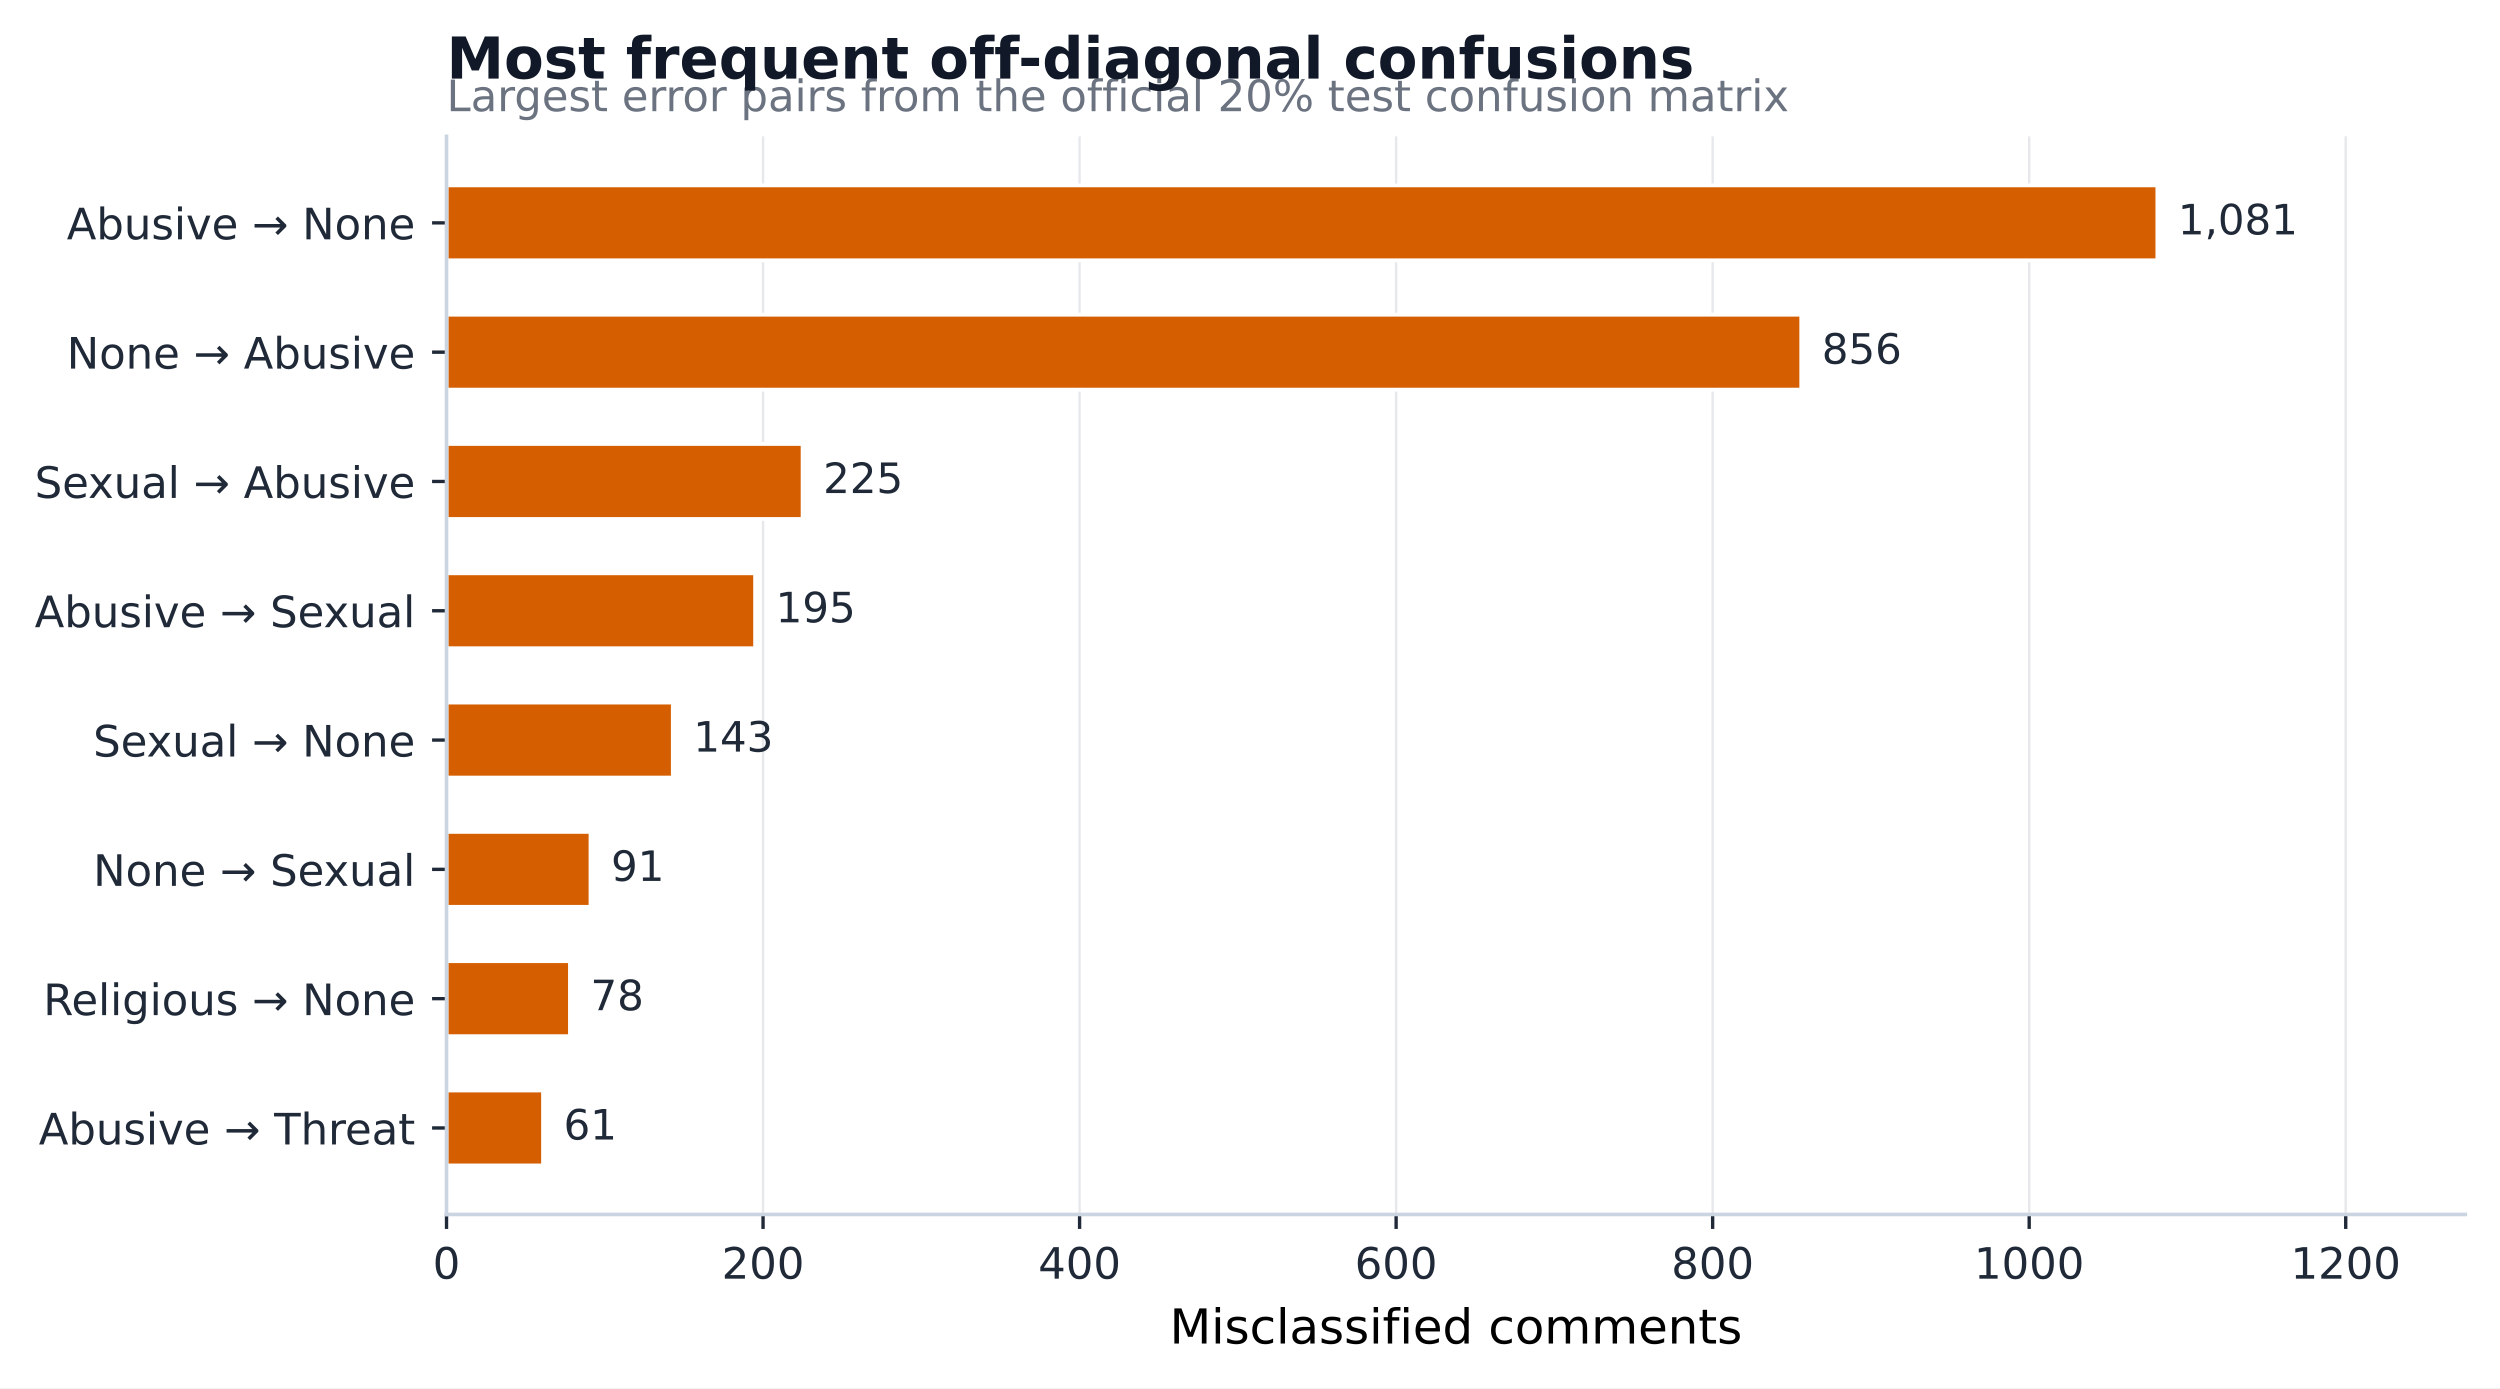
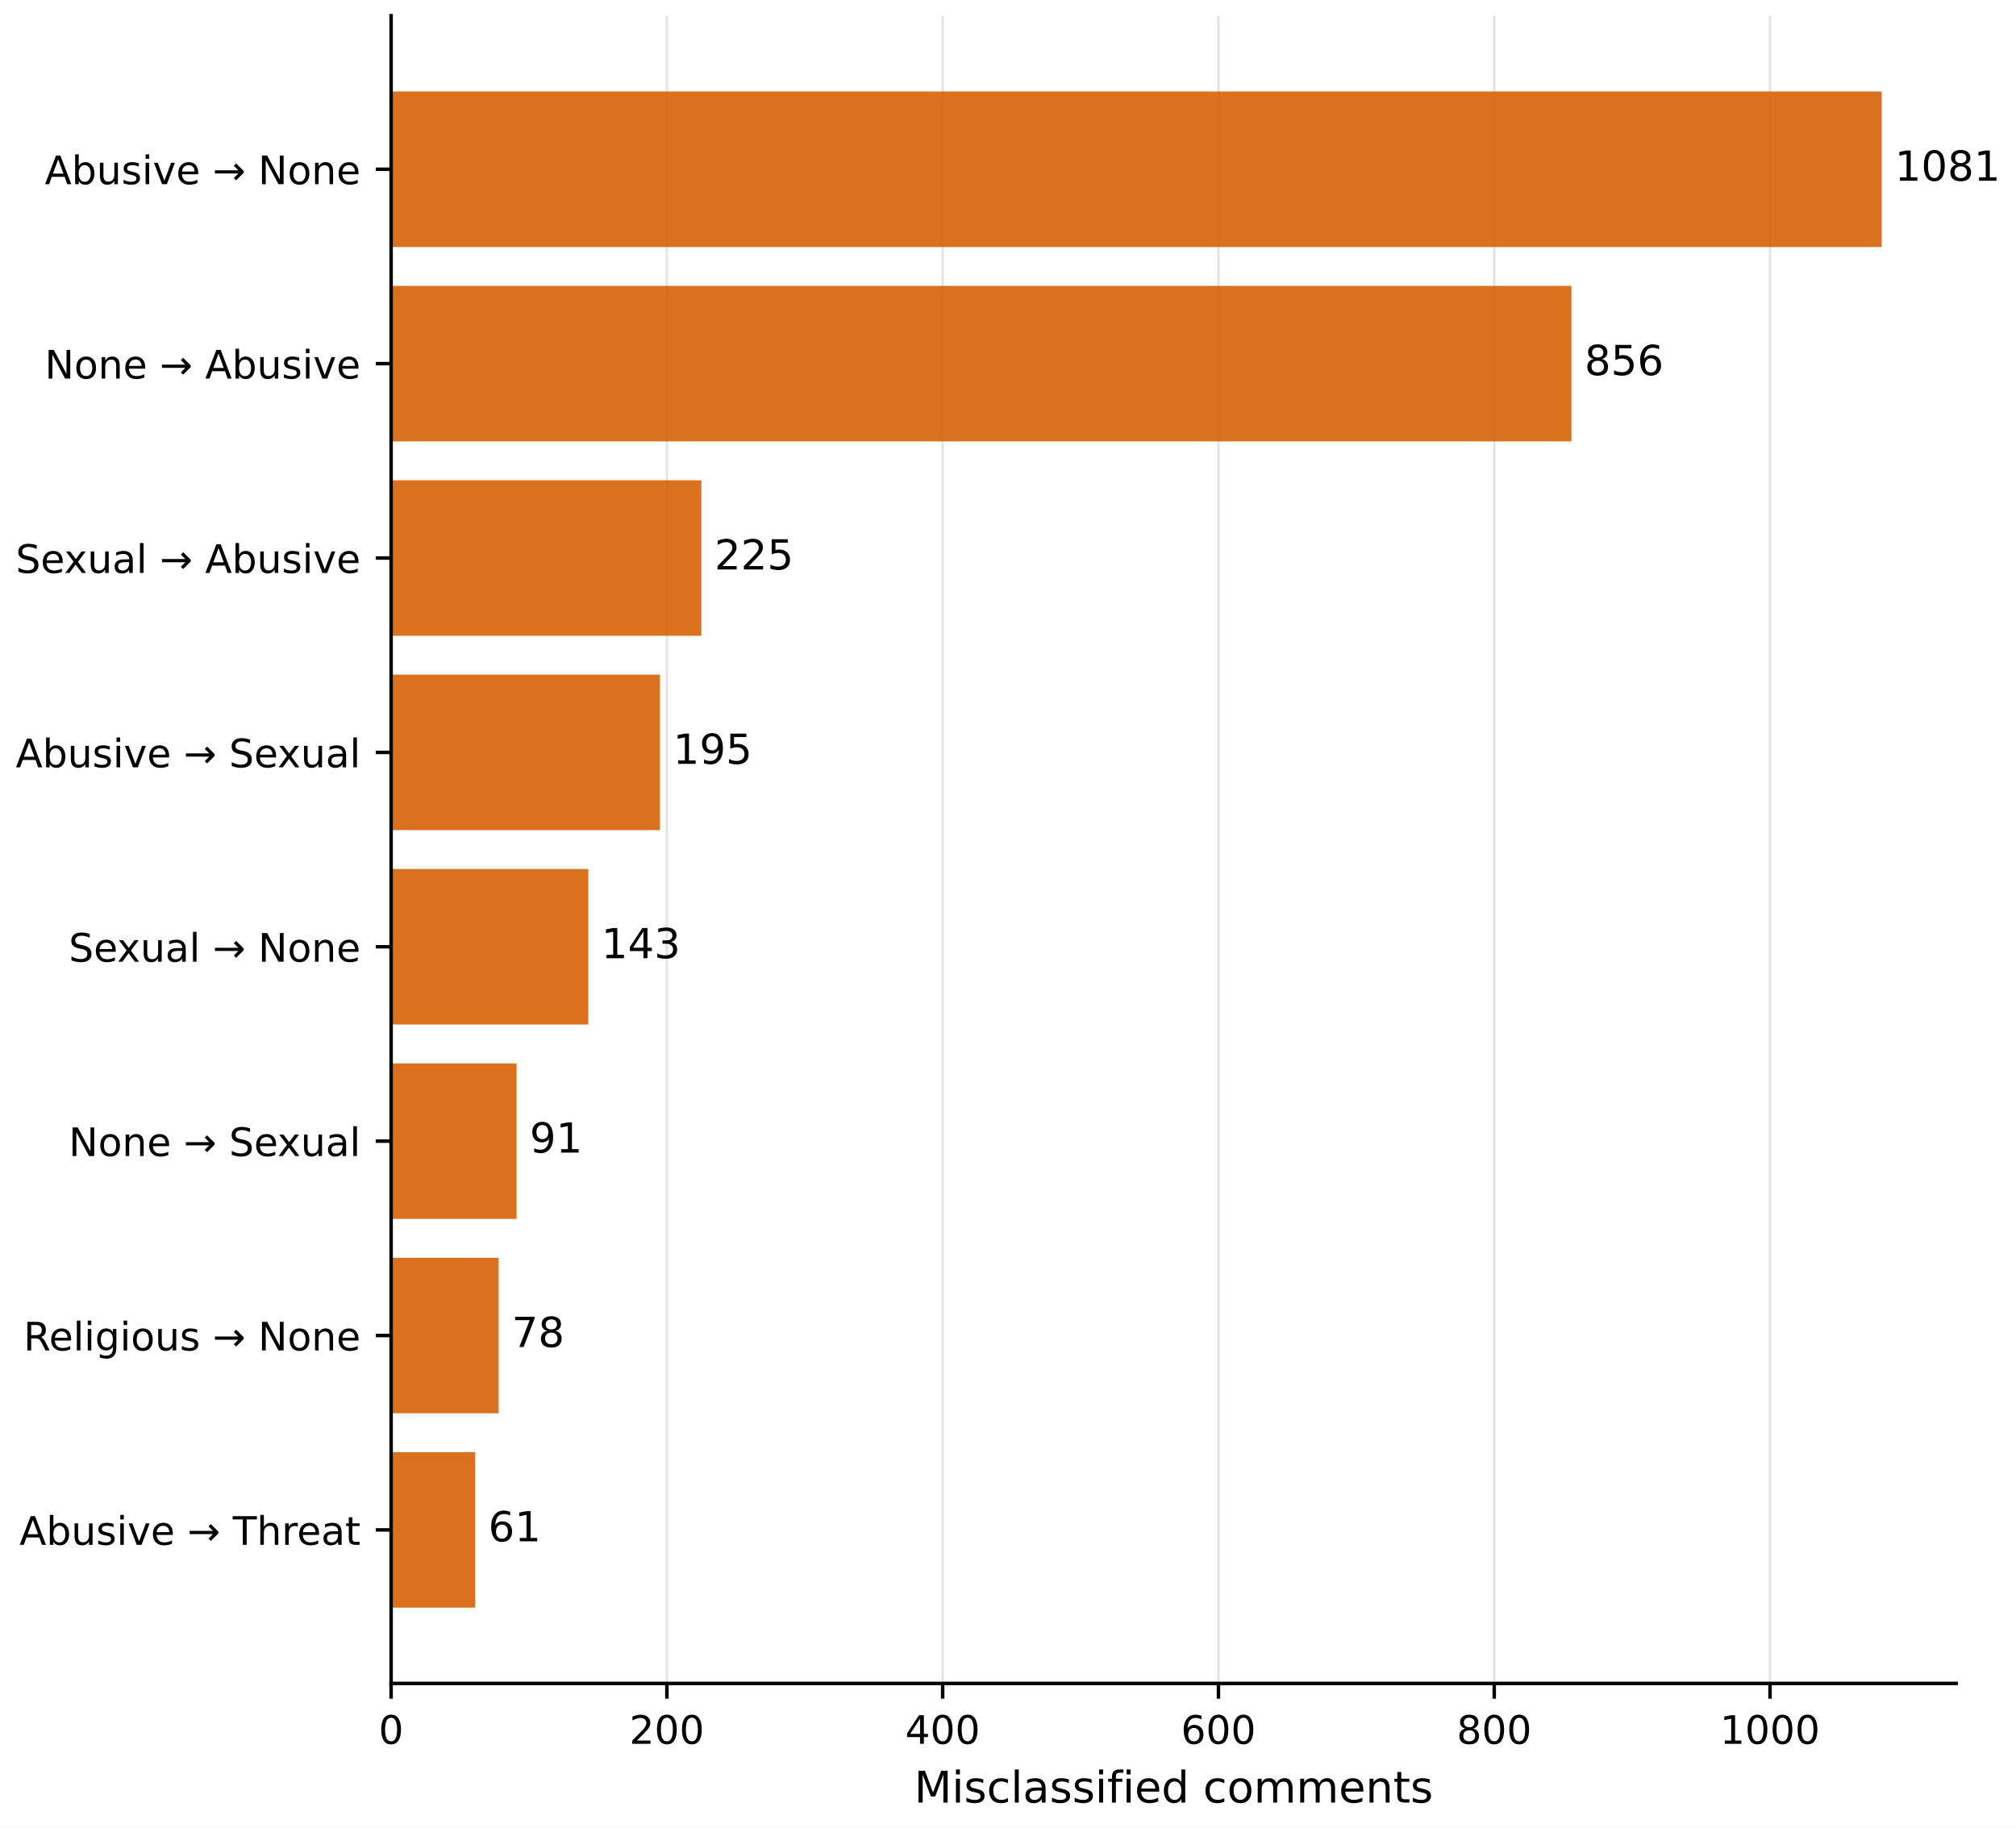
- <svg xmlns="http://www.w3.org/2000/svg" xmlns:xlink="http://www.w3.org/1999/xlink" width="519.181pt" height="288.301pt" viewBox="0 0 519.181 288.301" version="1.1">
+ <svg xmlns="http://www.w3.org/2000/svg" xmlns:xlink="http://www.w3.org/1999/xlink" width="461.999pt" height="418.8pt" viewBox="0 0 461.999 418.8" version="1.1">
  <defs>
    <style type="text/css">*{stroke-linejoin: round; stroke-linecap: butt}</style>
  </defs>
  <g id="figure_1">
    <g id="patch_1">
-       <path d="M 0 288.301  L 519.181 288.301  L 519.181 0  L 0 0  z " style="fill: #ffffff" />
+       <path d="M 0 418.8  L 461.999 418.8  L 461.999 0  L 0 0  z " style="fill: #ffffff" />
    </g>
    <g id="axes_1">
      <g id="patch_2">
-         <path d="M 92.73 252.212  L 511.981 252.212  L 511.981 28.318  L 92.73 28.318  z " style="fill: #ffffff" />
+         <path d="M 89.63 385.811  L 448.302 385.811  L 448.302 3.6  L 89.63 3.6  z " style="fill: #ffffff" />
      </g>
      <g id="matplotlib.axis_1">
        <g id="xtick_1">
          <g id="line2d_1">
-             <path d="M 92.73 252.212  L 92.73 28.318  " clip-path="url(#pebc07ed061)" style="fill: none; stroke: #d1d5db; stroke-opacity: 0.55; stroke-width: 0.5; stroke-linecap: square" />
+             <path d="M 89.63 385.811  L 89.63 3.6  " clip-path="url(#pb582133c52)" style="fill: none; stroke: #d1d5db; stroke-opacity: 0.65; stroke-width: 0.55; stroke-linecap: square" />
          </g>
          <g id="line2d_2">
            <defs>
-               <path id="ma2f15a6236" d="M 0 0  L 0 3  " style="stroke: #1f2937; stroke-width: 0.7" />
+               <path id="md6cefb40d3" d="M 0 0  L 0 3.5  " style="stroke: #000000; stroke-width: 0.8" />
            </defs>
            <g>
-               <use xlink:href="#ma2f15a6236" x="92.73" y="252.212" style="fill: #1f2937; stroke: #1f2937; stroke-width: 0.7" />
+               <use xlink:href="#md6cefb40d3" x="89.63" y="385.811" style="stroke: #000000; stroke-width: 0.8" />
            </g>
          </g>
          <g id="text_1">
-             <text style="font-size: 9px; font-family: 'DejaVu Sans'; text-anchor: middle; fill: #1f2937" x="92.73" y="265.551" transform="rotate(-0 92.72984 265.551)">0</text>
+             <text style="font: 9px 'DejaVu Sans'; text-anchor: middle" x="89.63" y="399.65" transform="rotate(-0 89.62984 399.6497)">0</text>
          </g>
        </g>
        <g id="xtick_2">
          <g id="line2d_3">
-             <path d="M 158.465 252.212  L 158.465 28.318  " clip-path="url(#pebc07ed061)" style="fill: none; stroke: #d1d5db; stroke-opacity: 0.55; stroke-width: 0.5; stroke-linecap: square" />
+             <path d="M 152.829 385.811  L 152.829 3.6  " clip-path="url(#pb582133c52)" style="fill: none; stroke: #d1d5db; stroke-opacity: 0.65; stroke-width: 0.55; stroke-linecap: square" />
          </g>
          <g id="line2d_4">
            <g>
-               <use xlink:href="#ma2f15a6236" x="158.465" y="252.212" style="fill: #1f2937; stroke: #1f2937; stroke-width: 0.7" />
+               <use xlink:href="#md6cefb40d3" x="152.829" y="385.811" style="stroke: #000000; stroke-width: 0.8" />
            </g>
          </g>
          <g id="text_2">
-             <text style="font-size: 9px; font-family: 'DejaVu Sans'; text-anchor: middle; fill: #1f2937" x="158.465" y="265.551" transform="rotate(-0 158.4649 265.551)">200</text>
+             <text style="font: 9px 'DejaVu Sans'; text-anchor: middle" x="152.829" y="399.65" transform="rotate(-0 152.8291 399.6497)">200</text>
          </g>
        </g>
        <g id="xtick_3">
          <g id="line2d_5">
-             <path d="M 224.2 252.212  L 224.2 28.318  " clip-path="url(#pebc07ed061)" style="fill: none; stroke: #d1d5db; stroke-opacity: 0.55; stroke-width: 0.5; stroke-linecap: square" />
+             <path d="M 216.028 385.811  L 216.028 3.6  " clip-path="url(#pb582133c52)" style="fill: none; stroke: #d1d5db; stroke-opacity: 0.65; stroke-width: 0.55; stroke-linecap: square" />
          </g>
          <g id="line2d_6">
            <g>
-               <use xlink:href="#ma2f15a6236" x="224.2" y="252.212" style="fill: #1f2937; stroke: #1f2937; stroke-width: 0.7" />
+               <use xlink:href="#md6cefb40d3" x="216.028" y="385.811" style="stroke: #000000; stroke-width: 0.8" />
            </g>
          </g>
          <g id="text_3">
-             <text style="font-size: 9px; font-family: 'DejaVu Sans'; text-anchor: middle; fill: #1f2937" x="224.2" y="265.551" transform="rotate(-0 224.1999 265.551)">400</text>
+             <text style="font: 9px 'DejaVu Sans'; text-anchor: middle" x="216.028" y="399.65" transform="rotate(-0 216.0284 399.6497)">400</text>
          </g>
        </g>
        <g id="xtick_4">
          <g id="line2d_7">
-             <path d="M 289.935 252.212  L 289.935 28.318  " clip-path="url(#pebc07ed061)" style="fill: none; stroke: #d1d5db; stroke-opacity: 0.55; stroke-width: 0.5; stroke-linecap: square" />
+             <path d="M 279.228 385.811  L 279.228 3.6  " clip-path="url(#pb582133c52)" style="fill: none; stroke: #d1d5db; stroke-opacity: 0.65; stroke-width: 0.55; stroke-linecap: square" />
          </g>
          <g id="line2d_8">
            <g>
-               <use xlink:href="#ma2f15a6236" x="289.935" y="252.212" style="fill: #1f2937; stroke: #1f2937; stroke-width: 0.7" />
+               <use xlink:href="#md6cefb40d3" x="279.228" y="385.811" style="stroke: #000000; stroke-width: 0.8" />
            </g>
          </g>
          <g id="text_4">
-             <text style="font-size: 9px; font-family: 'DejaVu Sans'; text-anchor: middle; fill: #1f2937" x="289.935" y="265.551" transform="rotate(-0 289.9349 265.551)">600</text>
+             <text style="font: 9px 'DejaVu Sans'; text-anchor: middle" x="279.228" y="399.65" transform="rotate(-0 279.2277 399.6497)">600</text>
          </g>
        </g>
        <g id="xtick_5">
          <g id="line2d_9">
-             <path d="M 355.67 252.212  L 355.67 28.318  " clip-path="url(#pebc07ed061)" style="fill: none; stroke: #d1d5db; stroke-opacity: 0.55; stroke-width: 0.5; stroke-linecap: square" />
+             <path d="M 342.427 385.811  L 342.427 3.6  " clip-path="url(#pb582133c52)" style="fill: none; stroke: #d1d5db; stroke-opacity: 0.65; stroke-width: 0.55; stroke-linecap: square" />
          </g>
          <g id="line2d_10">
            <g>
-               <use xlink:href="#ma2f15a6236" x="355.67" y="252.212" style="fill: #1f2937; stroke: #1f2937; stroke-width: 0.7" />
+               <use xlink:href="#md6cefb40d3" x="342.427" y="385.811" style="stroke: #000000; stroke-width: 0.8" />
            </g>
          </g>
          <g id="text_5">
-             <text style="font-size: 9px; font-family: 'DejaVu Sans'; text-anchor: middle; fill: #1f2937" x="355.67" y="265.551" transform="rotate(-0 355.67 265.551)">800</text>
+             <text style="font: 9px 'DejaVu Sans'; text-anchor: middle" x="342.427" y="399.65" transform="rotate(-0 342.4269 399.6497)">800</text>
          </g>
        </g>
        <g id="xtick_6">
          <g id="line2d_11">
-             <path d="M 421.405 252.212  L 421.405 28.318  " clip-path="url(#pebc07ed061)" style="fill: none; stroke: #d1d5db; stroke-opacity: 0.55; stroke-width: 0.5; stroke-linecap: square" />
+             <path d="M 405.626 385.811  L 405.626 3.6  " clip-path="url(#pb582133c52)" style="fill: none; stroke: #d1d5db; stroke-opacity: 0.65; stroke-width: 0.55; stroke-linecap: square" />
          </g>
          <g id="line2d_12">
            <g>
-               <use xlink:href="#ma2f15a6236" x="421.405" y="252.212" style="fill: #1f2937; stroke: #1f2937; stroke-width: 0.7" />
+               <use xlink:href="#md6cefb40d3" x="405.626" y="385.811" style="stroke: #000000; stroke-width: 0.8" />
            </g>
          </g>
          <g id="text_6">
-             <text style="font-size: 9px; font-family: 'DejaVu Sans'; text-anchor: middle; fill: #1f2937" x="421.405" y="265.551" transform="rotate(-0 421.405 265.551)">1000</text>
-           </g>
-         </g>
-         <g id="xtick_7">
-           <g id="line2d_13">
-             <path d="M 487.14 252.212  L 487.14 28.318  " clip-path="url(#pebc07ed061)" style="fill: none; stroke: #d1d5db; stroke-opacity: 0.55; stroke-width: 0.5; stroke-linecap: square" />
-           </g>
-           <g id="line2d_14">
-             <g>
-               <use xlink:href="#ma2f15a6236" x="487.14" y="252.212" style="fill: #1f2937; stroke: #1f2937; stroke-width: 0.7" />
-             </g>
-           </g>
-           <g id="text_7">
-             <text style="font-size: 9px; font-family: 'DejaVu Sans'; text-anchor: middle; fill: #1f2937" x="487.14" y="265.551" transform="rotate(-0 487.14 265.551)">1200</text>
-           </g>
-         </g>
-         <g id="text_8">
-           <text style="font-size: 10px; font-family: 'DejaVu Sans'; text-anchor: middle" x="302.356" y="279.021" transform="rotate(-0 302.3556 279.0212)">Misclassified comments</text>
+             <text style="font: 9px 'DejaVu Sans'; text-anchor: middle" x="405.626" y="399.65" transform="rotate(-0 405.6262 399.6497)">1000</text>
+           </g>
+         </g>
+         <g id="text_7">
+           <text style="font: 10px 'DejaVu Sans'; text-anchor: middle" x="268.966" y="413.12" transform="rotate(-0 268.9657 413.1198)">Misclassified comments</text>
        </g>
      </g>
      <g id="matplotlib.axis_2">
        <g id="ytick_1">
+           <g id="line2d_13">
+             <defs>
+               <path id="m7fa1635f38" d="M 0 0  L -3.5 0  " style="stroke: #000000; stroke-width: 0.8" />
+             </defs>
+             <g>
+               <use xlink:href="#m7fa1635f38" x="89.63" y="350.619" style="stroke: #000000; stroke-width: 0.8" />
+             </g>
+           </g>
+           <g id="text_8">
+             <text style="font: 9px 'DejaVu Sans'; text-anchor: end" x="82.63" y="354.038" transform="rotate(-0 82.62984 354.0385)">Abusive → Threat</text>
+           </g>
+         </g>
+         <g id="ytick_2">
+           <g id="line2d_14">
+             <g>
+               <use xlink:href="#m7fa1635f38" x="89.63" y="306.072" style="stroke: #000000; stroke-width: 0.8" />
+             </g>
+           </g>
+           <g id="text_9">
+             <text style="font: 9px 'DejaVu Sans'; text-anchor: end" x="82.63" y="309.492" transform="rotate(-0 82.62984 309.4917)">Religious → None</text>
+           </g>
+         </g>
+         <g id="ytick_3">
          <g id="line2d_15">
-             <defs>
-               <path id="mb64c5c3850" d="M 0 0  L -3 0  " style="stroke: #1f2937; stroke-width: 0.7" />
-             </defs>
-             <g>
-               <use xlink:href="#mb64c5c3850" x="92.73" y="234.248" style="fill: #1f2937; stroke: #1f2937; stroke-width: 0.7" />
-             </g>
-           </g>
-           <g id="text_9">
-             <text style="font-size: 9px; font-family: 'DejaVu Sans'; text-anchor: end; fill: #1f2937" x="86.23" y="237.668" transform="rotate(-0 86.22984 237.6675)">Abusive → Threat</text>
-           </g>
-         </g>
-         <g id="ytick_2">
+             <g>
+               <use xlink:href="#m7fa1635f38" x="89.63" y="261.526" style="stroke: #000000; stroke-width: 0.8" />
+             </g>
+           </g>
+           <g id="text_10">
+             <text style="font: 9px 'DejaVu Sans'; text-anchor: end" x="82.63" y="264.945" transform="rotate(-0 82.62984 264.945)">None → Sexual</text>
+           </g>
+         </g>
+         <g id="ytick_4">
          <g id="line2d_16">
            <g>
-               <use xlink:href="#mb64c5c3850" x="92.73" y="207.396" style="fill: #1f2937; stroke: #1f2937; stroke-width: 0.7" />
-             </g>
-           </g>
-           <g id="text_10">
-             <text style="font-size: 9px; font-family: 'DejaVu Sans'; text-anchor: end; fill: #1f2937" x="86.23" y="210.815" transform="rotate(-0 86.22984 210.8153)">Religious → None</text>
-           </g>
-         </g>
-         <g id="ytick_3">
+               <use xlink:href="#m7fa1635f38" x="89.63" y="216.979" style="stroke: #000000; stroke-width: 0.8" />
+             </g>
+           </g>
+           <g id="text_11">
+             <text style="font: 9px 'DejaVu Sans'; text-anchor: end" x="82.63" y="220.398" transform="rotate(-0 82.62984 220.3982)">Sexual → None</text>
+           </g>
+         </g>
+         <g id="ytick_5">
          <g id="line2d_17">
            <g>
-               <use xlink:href="#mb64c5c3850" x="92.73" y="180.544" style="fill: #1f2937; stroke: #1f2937; stroke-width: 0.7" />
-             </g>
-           </g>
-           <g id="text_11">
-             <text style="font-size: 9px; font-family: 'DejaVu Sans'; text-anchor: end; fill: #1f2937" x="86.23" y="183.963" transform="rotate(-0 86.22984 183.963)">None → Sexual</text>
-           </g>
-         </g>
-         <g id="ytick_4">
+               <use xlink:href="#m7fa1635f38" x="89.63" y="172.432" style="stroke: #000000; stroke-width: 0.8" />
+             </g>
+           </g>
+           <g id="text_12">
+             <text style="font: 9px 'DejaVu Sans'; text-anchor: end" x="82.63" y="175.851" transform="rotate(-0 82.62984 175.8515)">Abusive → Sexual</text>
+           </g>
+         </g>
+         <g id="ytick_6">
          <g id="line2d_18">
            <g>
-               <use xlink:href="#mb64c5c3850" x="92.73" y="153.691" style="fill: #1f2937; stroke: #1f2937; stroke-width: 0.7" />
-             </g>
-           </g>
-           <g id="text_12">
-             <text style="font-size: 9px; font-family: 'DejaVu Sans'; text-anchor: end; fill: #1f2937" x="86.23" y="157.111" transform="rotate(-0 86.22984 157.1107)">Sexual → None</text>
-           </g>
-         </g>
-         <g id="ytick_5">
+               <use xlink:href="#m7fa1635f38" x="89.63" y="127.885" style="stroke: #000000; stroke-width: 0.8" />
+             </g>
+           </g>
+           <g id="text_13">
+             <text style="font: 9px 'DejaVu Sans'; text-anchor: end" x="82.63" y="131.305" transform="rotate(-0 82.62984 131.3047)">Sexual → Abusive</text>
+           </g>
+         </g>
+         <g id="ytick_7">
          <g id="line2d_19">
            <g>
-               <use xlink:href="#mb64c5c3850" x="92.73" y="126.839" style="fill: #1f2937; stroke: #1f2937; stroke-width: 0.7" />
-             </g>
-           </g>
-           <g id="text_13">
-             <text style="font-size: 9px; font-family: 'DejaVu Sans'; text-anchor: end; fill: #1f2937" x="86.23" y="130.258" transform="rotate(-0 86.22984 130.2584)">Abusive → Sexual</text>
-           </g>
-         </g>
-         <g id="ytick_6">
+               <use xlink:href="#m7fa1635f38" x="89.63" y="83.339" style="stroke: #000000; stroke-width: 0.8" />
+             </g>
+           </g>
+           <g id="text_14">
+             <text style="font: 9px 'DejaVu Sans'; text-anchor: end" x="82.63" y="86.758" transform="rotate(-0 82.62984 86.75797)">None → Abusive</text>
+           </g>
+         </g>
+         <g id="ytick_8">
          <g id="line2d_20">
            <g>
-               <use xlink:href="#mb64c5c3850" x="92.73" y="99.987" style="fill: #1f2937; stroke: #1f2937; stroke-width: 0.7" />
-             </g>
-           </g>
-           <g id="text_14">
-             <text style="font-size: 9px; font-family: 'DejaVu Sans'; text-anchor: end; fill: #1f2937" x="86.23" y="103.406" transform="rotate(-0 86.22984 103.4061)">Sexual → Abusive</text>
-           </g>
-         </g>
-         <g id="ytick_7">
-           <g id="line2d_21">
-             <g>
-               <use xlink:href="#mb64c5c3850" x="92.73" y="73.135" style="fill: #1f2937; stroke: #1f2937; stroke-width: 0.7" />
+               <use xlink:href="#m7fa1635f38" x="89.63" y="38.792" style="stroke: #000000; stroke-width: 0.8" />
            </g>
          </g>
          <g id="text_15">
-             <text style="font-size: 9px; font-family: 'DejaVu Sans'; text-anchor: end; fill: #1f2937" x="86.23" y="76.554" transform="rotate(-0 86.22984 76.55387)">None → Abusive</text>
-           </g>
-         </g>
-         <g id="ytick_8">
-           <g id="line2d_22">
-             <g>
-               <use xlink:href="#mb64c5c3850" x="92.73" y="46.282" style="fill: #1f2937; stroke: #1f2937; stroke-width: 0.7" />
-             </g>
-           </g>
-           <g id="text_16">
-             <text style="font-size: 9px; font-family: 'DejaVu Sans'; text-anchor: end; fill: #1f2937" x="86.23" y="49.702" transform="rotate(-0 86.22984 49.70159)">Abusive → None</text>
+             <text style="font: 9px 'DejaVu Sans'; text-anchor: end" x="82.63" y="42.211" transform="rotate(-0 82.62984 42.21123)">Abusive → None</text>
          </g>
        </g>
      </g>
      <g id="patch_3">
-         <path d="M 92.73 242.035  L 112.779 242.035  L 112.779 226.461  L 92.73 226.461  z " clip-path="url(#pebc07ed061)" style="fill: #d55e00; stroke: #ffffff; stroke-width: 0.8; stroke-linejoin: miter" />
+         <path d="M 89.63 368.438  L 108.906 368.438  L 108.906 332.8  L 89.63 332.8  z " clip-path="url(#pb582133c52)" style="fill: #d55e00; opacity: 0.88" />
      </g>
      <g id="patch_4">
-         <path d="M 92.73 215.183  L 118.367 215.183  L 118.367 199.609  L 92.73 199.609  z " clip-path="url(#pebc07ed061)" style="fill: #d55e00; stroke: #ffffff; stroke-width: 0.8; stroke-linejoin: miter" />
+         <path d="M 89.63 323.891  L 114.278 323.891  L 114.278 288.254  L 89.63 288.254  z " clip-path="url(#pb582133c52)" style="fill: #d55e00; opacity: 0.88" />
      </g>
      <g id="patch_5">
-         <path d="M 92.73 188.331  L 122.639 188.331  L 122.639 172.757  L 92.73 172.757  z " clip-path="url(#pebc07ed061)" style="fill: #d55e00; stroke: #ffffff; stroke-width: 0.8; stroke-linejoin: miter" />
+         <path d="M 89.63 279.344  L 118.386 279.344  L 118.386 243.707  L 89.63 243.707  z " clip-path="url(#pb582133c52)" style="fill: #d55e00; opacity: 0.88" />
      </g>
      <g id="patch_6">
-         <path d="M 92.73 161.479  L 139.73 161.479  L 139.73 145.904  L 92.73 145.904  z " clip-path="url(#pebc07ed061)" style="fill: #d55e00; stroke: #ffffff; stroke-width: 0.8; stroke-linejoin: miter" />
+         <path d="M 89.63 234.798  L 134.817 234.798  L 134.817 199.16  L 89.63 199.16  z " clip-path="url(#pb582133c52)" style="fill: #d55e00; opacity: 0.88" />
      </g>
      <g id="patch_7">
-         <path d="M 92.73 134.626  L 156.821 134.626  L 156.821 119.052  L 92.73 119.052  z " clip-path="url(#pebc07ed061)" style="fill: #d55e00; stroke: #ffffff; stroke-width: 0.8; stroke-linejoin: miter" />
+         <path d="M 89.63 190.251  L 151.249 190.251  L 151.249 154.613  L 89.63 154.613  z " clip-path="url(#pb582133c52)" style="fill: #d55e00; opacity: 0.88" />
      </g>
      <g id="patch_8">
-         <path d="M 92.73 107.774  L 166.682 107.774  L 166.682 92.2  L 92.73 92.2  z " clip-path="url(#pebc07ed061)" style="fill: #d55e00; stroke: #ffffff; stroke-width: 0.8; stroke-linejoin: miter" />
+         <path d="M 89.63 145.704  L 160.729 145.704  L 160.729 110.067  L 89.63 110.067  z " clip-path="url(#pb582133c52)" style="fill: #d55e00; opacity: 0.88" />
      </g>
      <g id="patch_9">
-         <path d="M 92.73 80.922  L 374.076 80.922  L 374.076 65.347  L 92.73 65.347  z " clip-path="url(#pebc07ed061)" style="fill: #d55e00; stroke: #ffffff; stroke-width: 0.8; stroke-linejoin: miter" />
+         <path d="M 89.63 101.157  L 360.123 101.157  L 360.123 65.52  L 89.63 65.52  z " clip-path="url(#pb582133c52)" style="fill: #d55e00; opacity: 0.88" />
      </g>
      <g id="patch_10">
-         <path d="M 92.73 54.069  L 448.028 54.069  L 448.028 38.495  L 92.73 38.495  z " clip-path="url(#pebc07ed061)" style="fill: #d55e00; stroke: #ffffff; stroke-width: 0.8; stroke-linejoin: miter" />
+         <path d="M 89.63 56.611  L 431.222 56.611  L 431.222 20.973  L 89.63 20.973  z " clip-path="url(#pb582133c52)" style="fill: #d55e00; opacity: 0.88" />
      </g>
      <g id="patch_11">
-         <path d="M 92.73 252.212  L 92.73 28.318  " style="fill: none; stroke: #cbd5e1; stroke-width: 0.75; stroke-linejoin: miter; stroke-linecap: square" />
+         <path d="M 89.63 385.811  L 89.63 3.6  " style="fill: none; stroke: #000000; stroke-width: 0.8; stroke-linejoin: miter; stroke-linecap: square" />
      </g>
      <g id="patch_12">
-         <path d="M 92.73 252.212  L 511.981 252.212  " style="fill: none; stroke: #cbd5e1; stroke-width: 0.75; stroke-linejoin: miter; stroke-linecap: square" />
+         <path d="M 89.63 385.811  L 448.302 385.811  " style="fill: none; stroke: #000000; stroke-width: 0.8; stroke-linejoin: miter; stroke-linecap: square" />
+       </g>
+       <g id="text_16">
+         <text style="font: 9.5px 'DejaVu Sans'; text-anchor: start" x="111.906" y="353.241" transform="rotate(-0 111.9056 353.2406)">61</text>
      </g>
      <g id="text_17">
-         <text style="font-size: 8.7px; font-family: 'DejaVu Sans'; text-anchor: start; fill: #1f2937" x="117.043" y="236.649" transform="rotate(-0 117.0426 236.6489)">61</text>
+         <text style="font: 9.5px 'DejaVu Sans'; text-anchor: start" x="117.278" y="308.694" transform="rotate(-0 117.2776 308.6938)">78</text>
      </g>
      <g id="text_18">
-         <text style="font-size: 8.7px; font-family: 'DejaVu Sans'; text-anchor: start; fill: #1f2937" x="122.63" y="209.797" transform="rotate(-0 122.6301 209.7966)">78</text>
+         <text style="font: 9.5px 'DejaVu Sans'; text-anchor: start" x="121.386" y="264.147" transform="rotate(-0 121.3855 264.1471)">91</text>
      </g>
      <g id="text_19">
-         <text style="font-size: 8.7px; font-family: 'DejaVu Sans'; text-anchor: start; fill: #1f2937" x="126.903" y="182.944" transform="rotate(-0 126.9029 182.9443)">91</text>
+         <text style="font: 9.5px 'DejaVu Sans'; text-anchor: start" x="137.817" y="219.6" transform="rotate(-0 137.8173 219.6003)">143</text>
      </g>
      <g id="text_20">
-         <text style="font-size: 8.7px; font-family: 'DejaVu Sans'; text-anchor: start; fill: #1f2937" x="143.994" y="156.092" transform="rotate(-0 143.994 156.0921)">143</text>
+         <text style="font: 9.5px 'DejaVu Sans'; text-anchor: start" x="154.249" y="175.054" transform="rotate(-0 154.2491 175.0536)">195</text>
      </g>
      <g id="text_21">
-         <text style="font-size: 8.7px; font-family: 'DejaVu Sans'; text-anchor: start; fill: #1f2937" x="161.085" y="129.24" transform="rotate(-0 161.0851 129.2398)">195</text>
+         <text style="font: 9.5px 'DejaVu Sans'; text-anchor: start" x="163.729" y="130.507" transform="rotate(-0 163.729 130.5068)">225</text>
      </g>
      <g id="text_22">
-         <text style="font-size: 8.7px; font-family: 'DejaVu Sans'; text-anchor: start; fill: #1f2937" x="170.945" y="102.388" transform="rotate(-0 170.9453 102.3875)">225</text>
+         <text style="font: 9.5px 'DejaVu Sans'; text-anchor: start" x="363.123" y="85.96" transform="rotate(-0 363.1227 85.96008)">856</text>
      </g>
      <g id="text_23">
-         <text style="font-size: 8.7px; font-family: 'DejaVu Sans'; text-anchor: start; fill: #1f2937" x="378.339" y="75.535" transform="rotate(-0 378.3393 75.53523)">856</text>
-       </g>
-       <g id="text_24">
-         <text style="font-size: 8.7px; font-family: 'DejaVu Sans'; text-anchor: start; fill: #1f2937" x="452.291" y="48.683" transform="rotate(-0 452.2912 48.68295)">1,081</text>
-       </g>
-       <g id="text_25">
-         <text style="font-size: 9px; font-family: 'DejaVu Sans'; text-anchor: start; fill: #6b7280" x="92.73" y="23.088" transform="rotate(-0 92.72984 23.08799)">Largest error pairs from the official 20% test confusion matrix</text>
-       </g>
-       <g id="text_26">
-         <text style="font-weight: 700; font-size: 12px; font-family: 'DejaVu Sans'; text-anchor: start; fill: #111827" x="92.73" y="16.318" transform="rotate(-0 92.72984 16.31812)">Most frequent off-diagonal confusions</text>
+         <text style="font: 9.5px 'DejaVu Sans'; text-anchor: start" x="434.222" y="41.413" transform="rotate(-0 434.2219 41.41334)">1081</text>
      </g>
    </g>
  </g>
  <defs>
-     <clipPath id="pebc07ed061">
-       <rect x="92.73" y="28.318" width="419.251" height="223.894" />
+     <clipPath id="pb582133c52">
+       <rect x="89.63" y="3.6" width="358.672" height="382.211" />
    </clipPath>
  </defs>
</svg>
